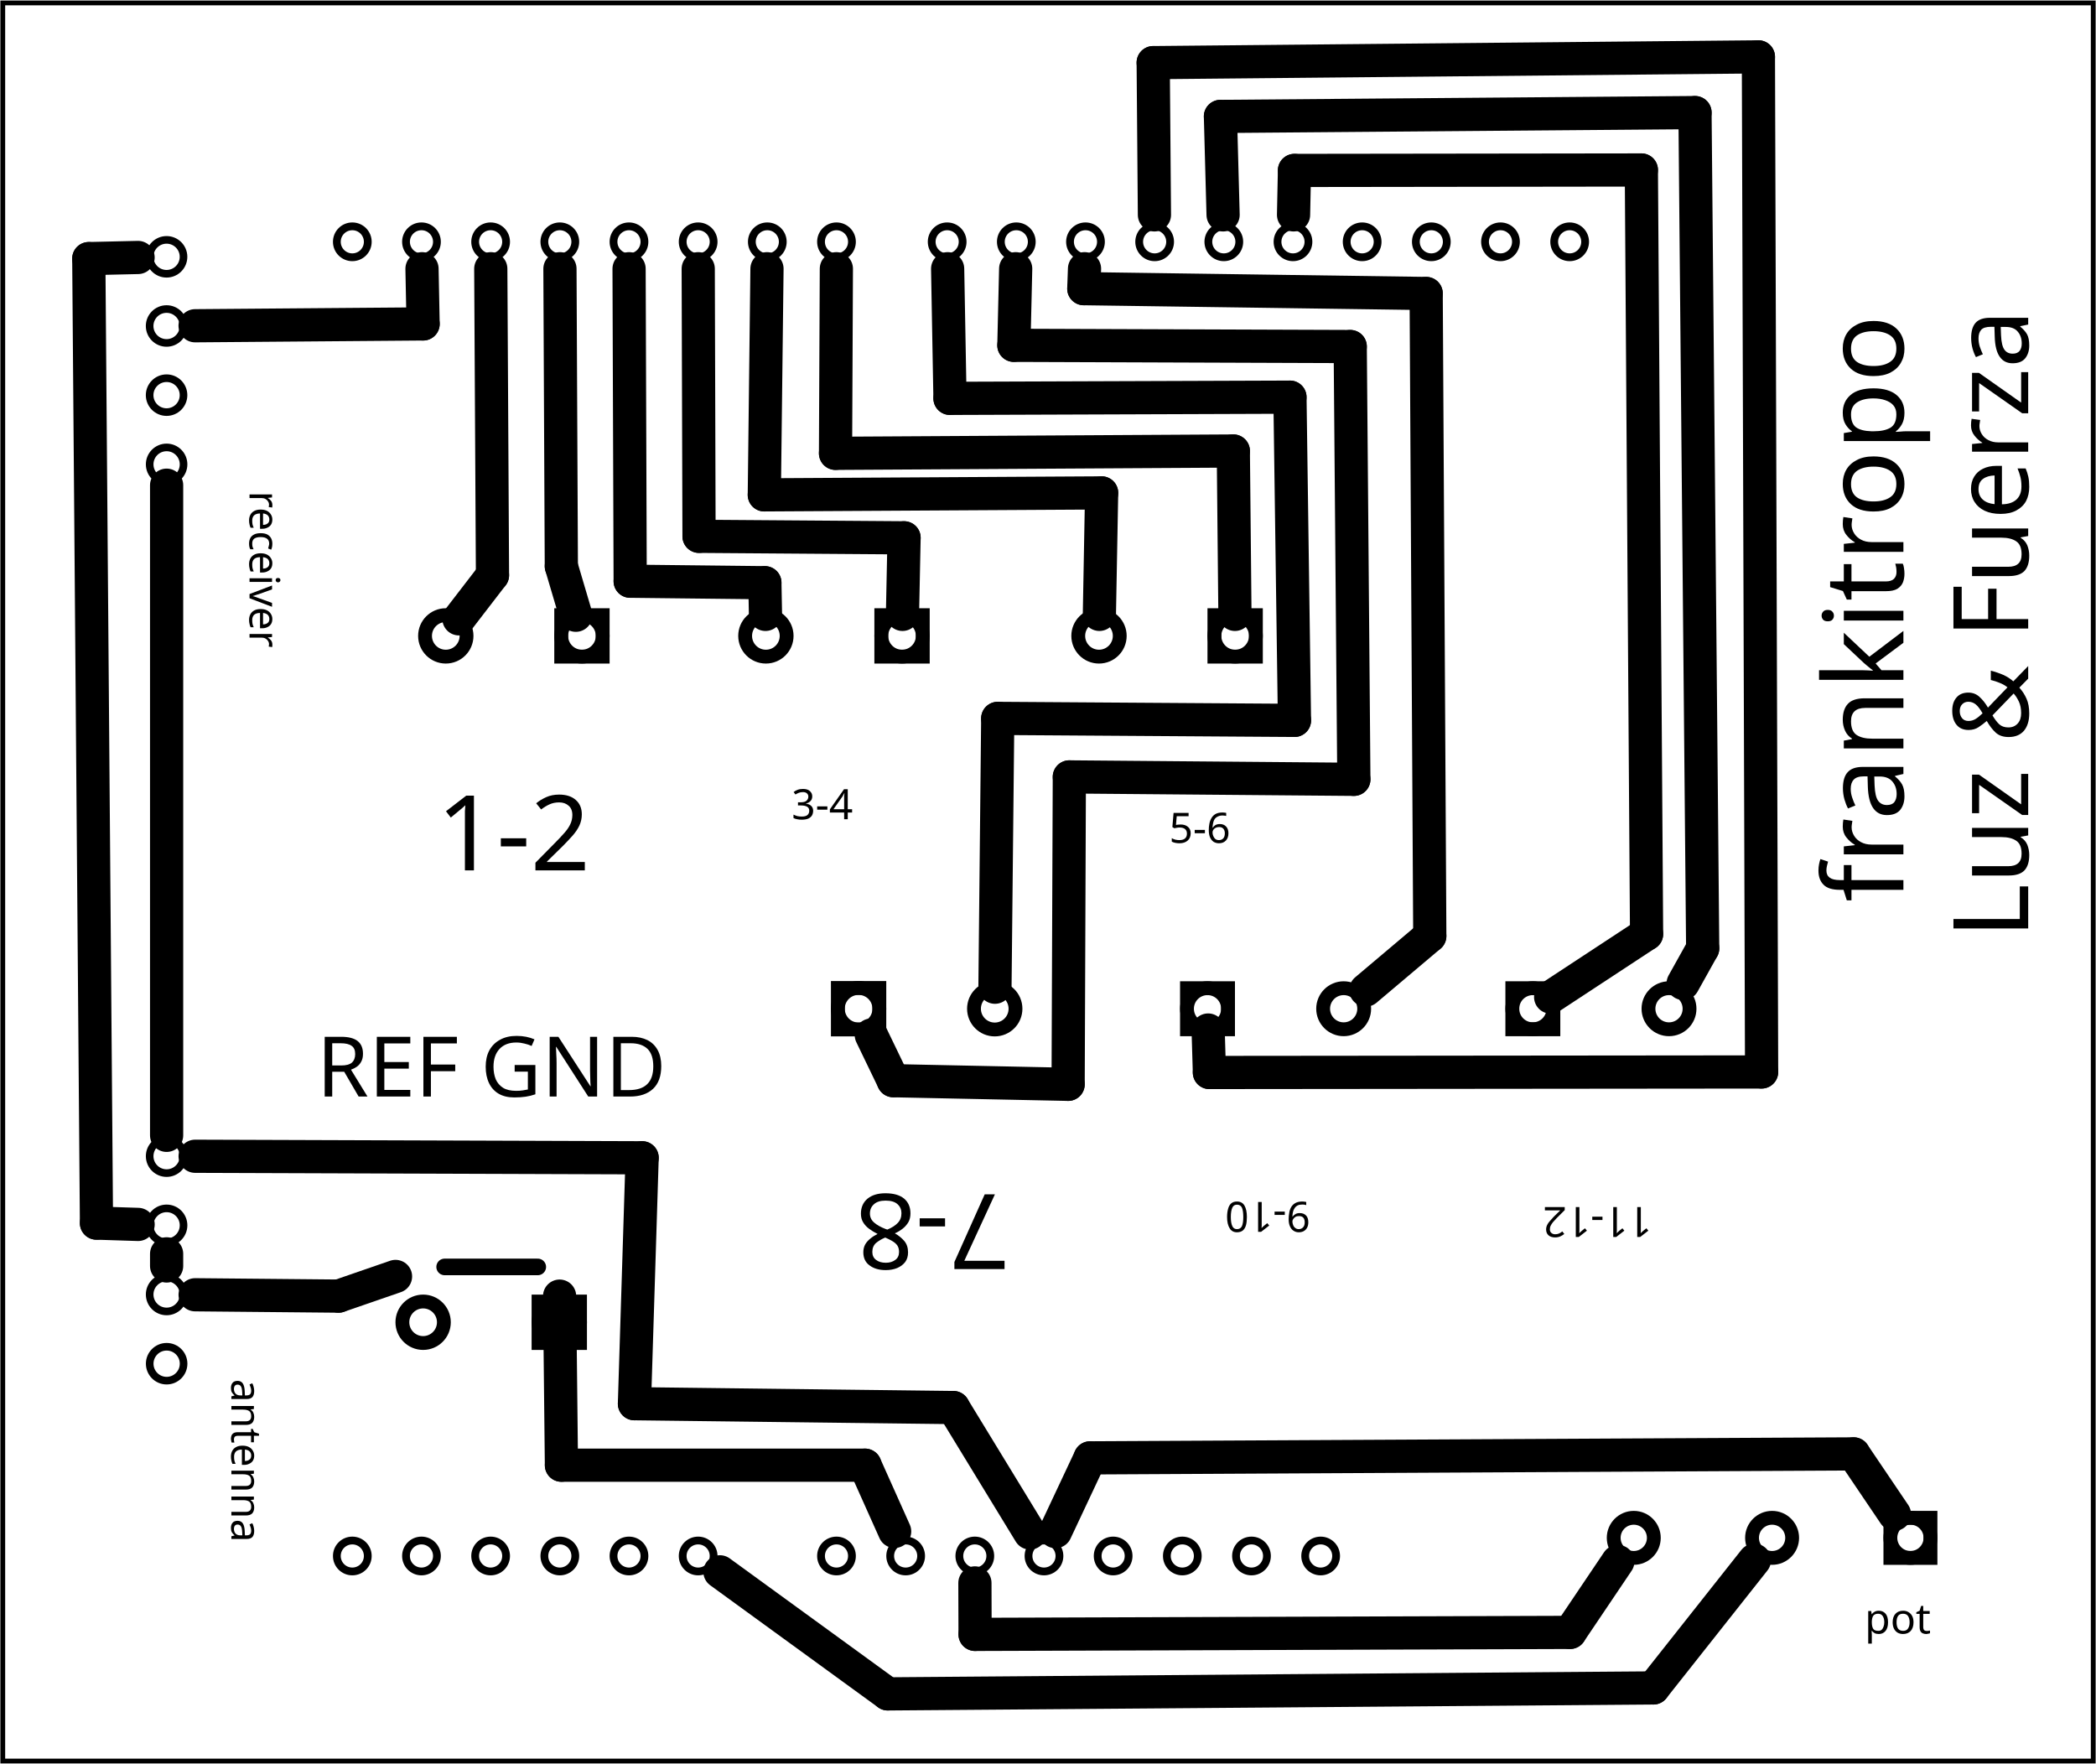
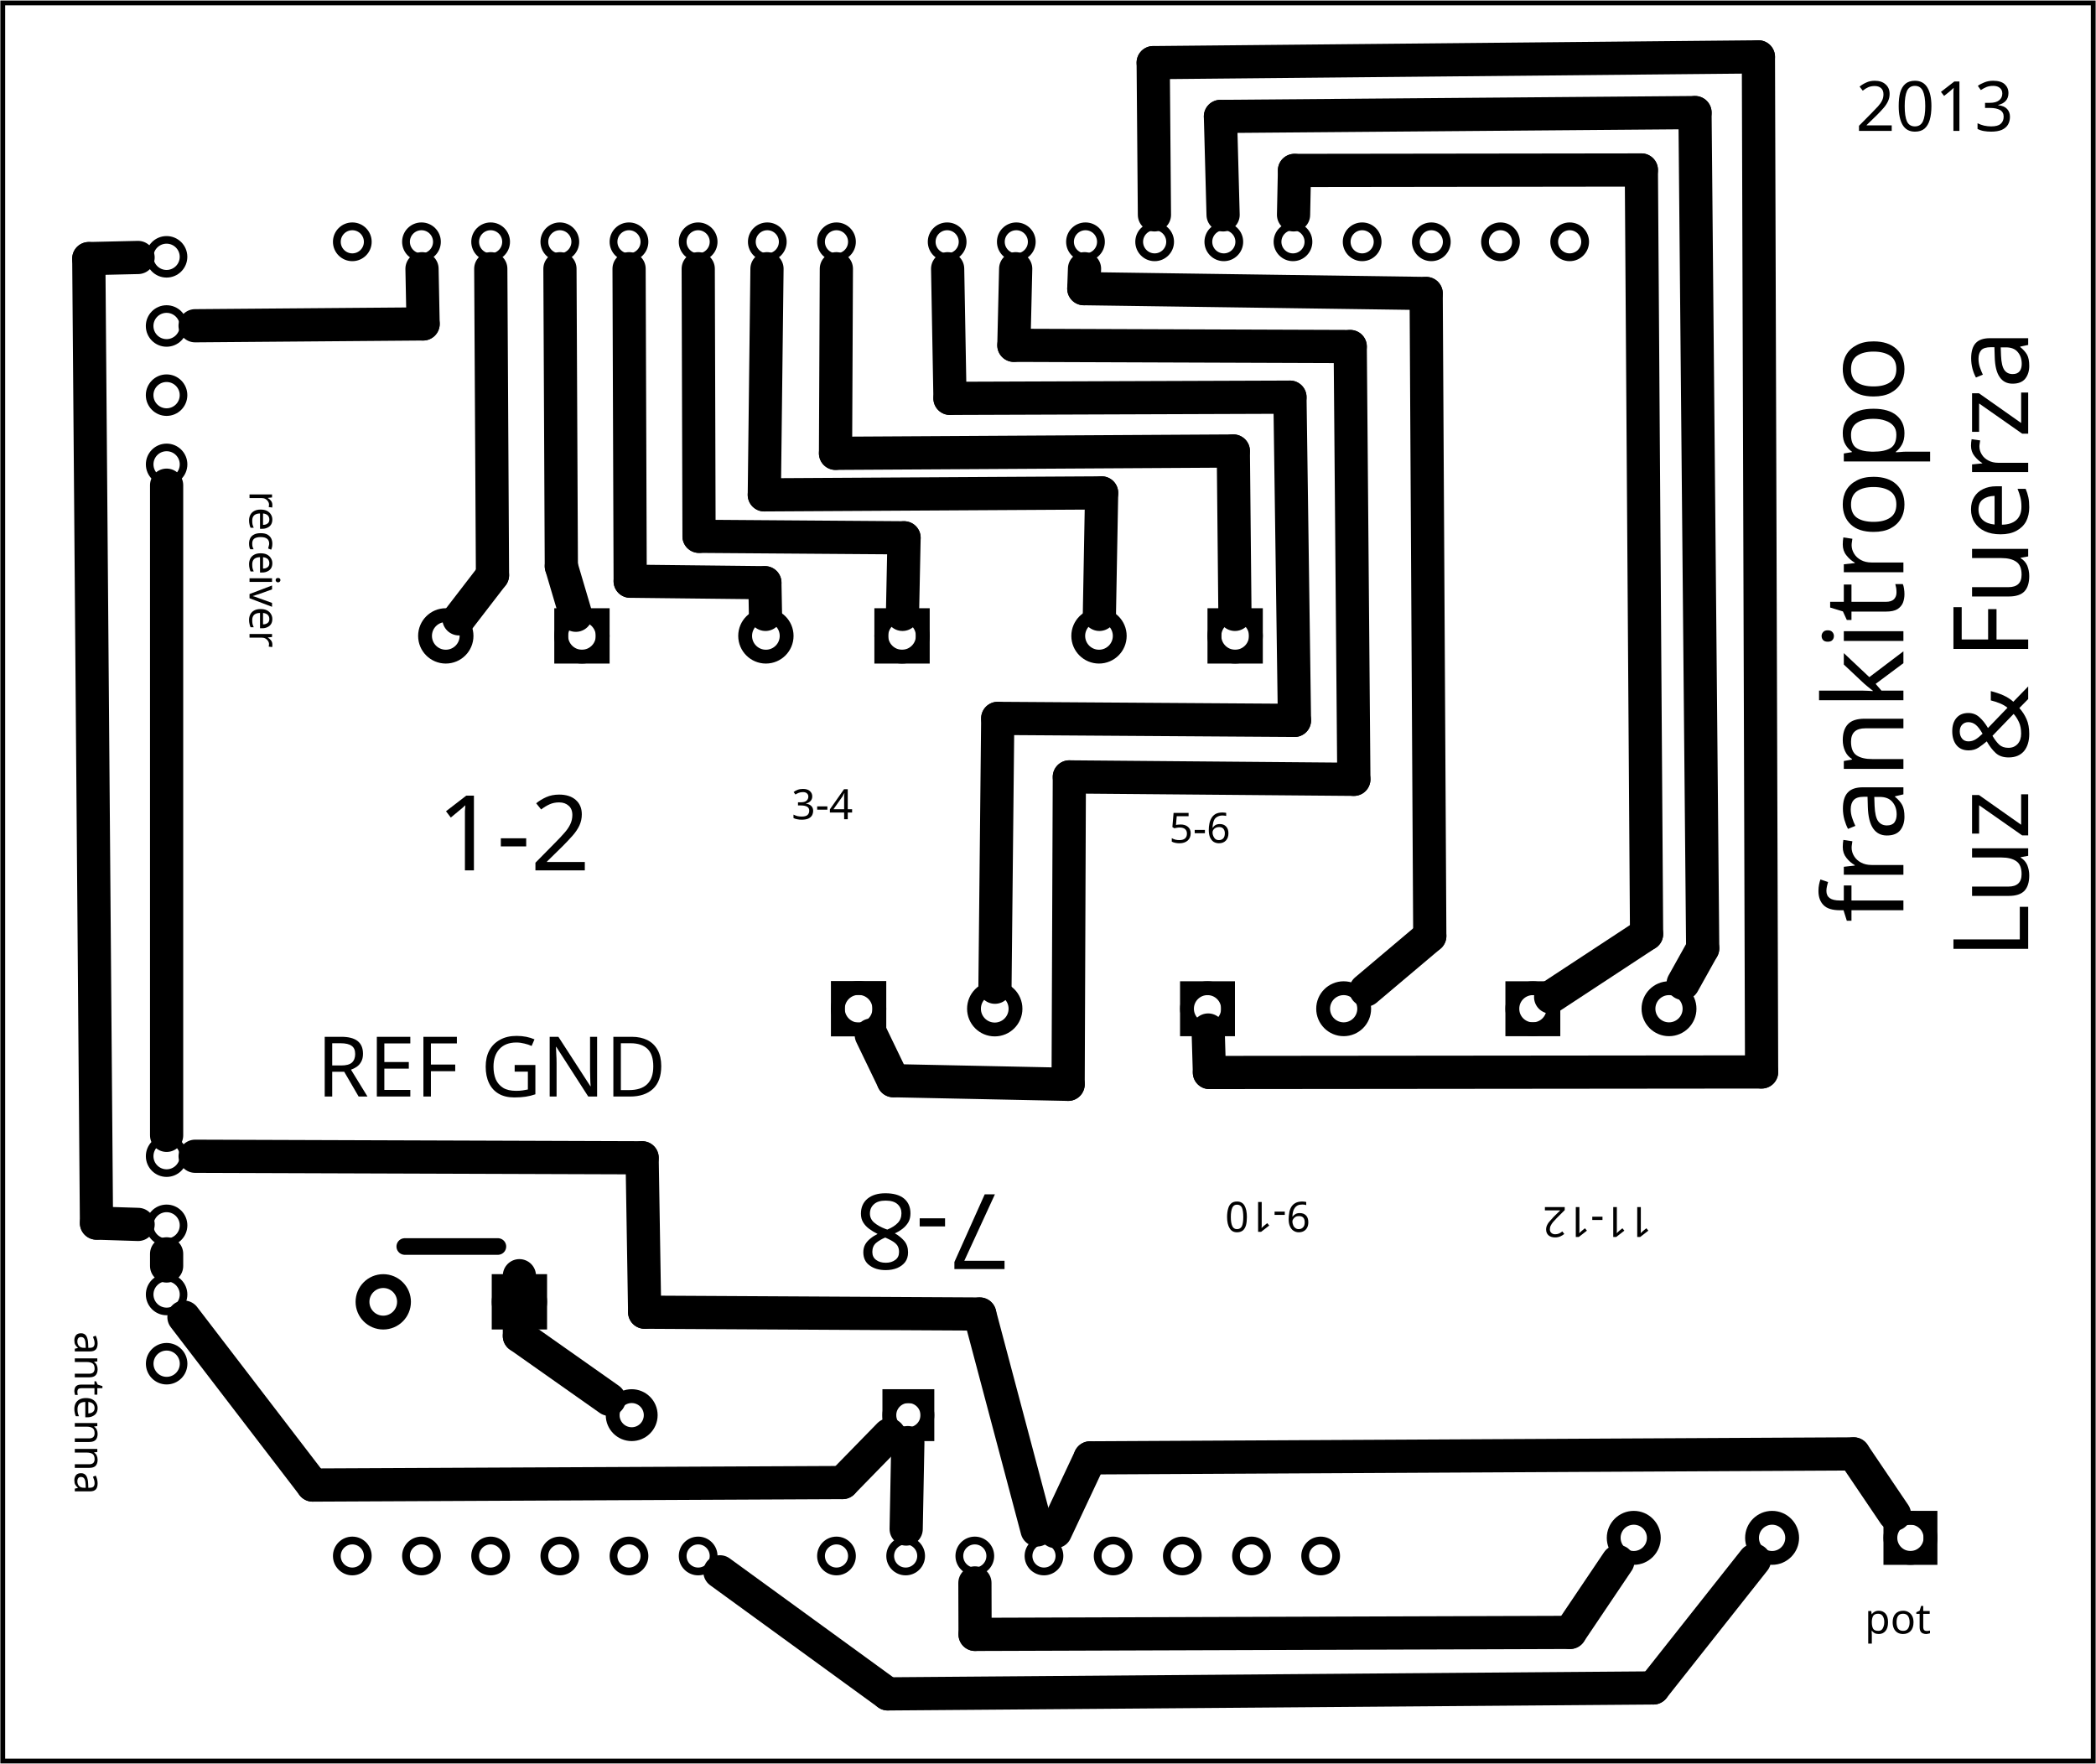
<svg xmlns="http://www.w3.org/2000/svg" width="3.03in" x="0in" version="1.2" y="0in" height="2.55in" viewBox="0 0 218.185 183.588" baseProfile="tiny">
  <g transform="matrix(-1, 0, 0, 1, 218.185, 0)">
    <g partID="175460">
      <g id="board">
        <rect width="217.609" x="0.288" y="0.288" fill="none" height="183.012" stroke="black" fill-opacity="0.5" id="boardoutline" stroke-width="0.5" />
      </g>
    </g>
    <g partID="94630">
      <g transform="translate(204.805,22.757)">
        <g transform="matrix(0,1,-1,0,0,0)">
          <g transform="matrix(0, -1, 1, 0, 0, 7.92)">
            <g id="copper0">
              <g gorn="0.6.0.0">
                <g gorn="0.6.0.0.0" id="copper1">
                  <circle fill="none" cx="3.96" gorn="0.6.0.0.0.0" cy="3.96" stroke="black" r="1.764" id="connector0pin" stroke-width="0.792" />
                  <circle fill="none" cx="3.96" gorn="0.6.0.0.0.1" cy="11.16" stroke="black" r="1.764" id="connector1pin" stroke-width="0.792" />
                  <circle fill="none" cx="3.96" gorn="0.6.0.0.0.2" cy="18.36" stroke="black" r="1.764" id="connector2pin" stroke-width="0.792" />
                  <g transform="matrix(1, 0, 0, 1, -0.00392136, 7.20444)">
                    <g>
                      <g>
                        <circle fill="none" cx="3.96" gorn="0.6.0.0.0.3.0.0" cy="18.36" stroke="black" r="1.764" id="connector4pin" stroke-width="0.792" />
                      </g>
                    </g>
                  </g>
                  <g transform="matrix(1, 0, 0, 1, -0.00323675, 93.6177)">
                    <g>
                      <g>
                        <circle fill="none" cx="3.96" gorn="0.6.0.0.0.4.0.0" cy="3.96" stroke="black" r="1.764" id="connector5pin" stroke-width="0.792" />
                      </g>
                    </g>
                  </g>
                  <g transform="matrix(1, 0, 0, 1, -0.00323675, 93.6177)">
                    <g>
                      <g>
                        <circle fill="none" cx="3.96" gorn="0.6.0.0.0.5.0.0" cy="11.16" stroke="black" r="1.764" id="connector6pin" stroke-width="0.792" />
                      </g>
                    </g>
                  </g>
                  <g transform="matrix(1, 0, 0, 1, -0.00323675, 93.6177)">
                    <g>
                      <g>
                        <circle fill="none" cx="3.96" gorn="0.6.0.0.0.6.0.0" cy="18.36" stroke="black" r="1.764" id="connector7pin" stroke-width="0.792" />
                      </g>
                    </g>
                  </g>
                  <g transform="matrix(1, 0, 0, 1, -0.00715812, 100.822)">
                    <g>
                      <g>
                        <circle fill="none" cx="3.96" gorn="0.6.0.0.0.7.0.0" cy="18.36" stroke="black" r="1.764" id="connector8pin" stroke-width="0.792" />
                      </g>
                    </g>
                  </g>
                </g>
              </g>
            </g>
          </g>
        </g>
      </g>
    </g>
    <g partID="94780">
      <g transform="translate(1.32646,17.9539)">
        <g id="copper0">
          <circle fill="none" cx="151.384" cy="144" stroke="black" id="connector1pad" r="1.61" stroke-width="0.811" />
          <circle fill="none" cx="158.583" cy="144" stroke="black" id="connector2pad" r="1.61" stroke-width="0.811" />
          <circle fill="none" cx="165.786" cy="144" stroke="black" id="connector3pad" r="1.61" stroke-width="0.811" />
          <circle fill="none" cx="172.985" cy="144" stroke="black" id="connector4pad" r="1.61" stroke-width="0.811" />
          <circle fill="none" cx="180.184" cy="144" stroke="black" id="connector5pad" r="1.61" stroke-width="0.811" />
          <circle fill="none" cx="118.263" cy="7.2" stroke="black" id="connector51pad" r="1.61" stroke-width="0.811" />
          <circle fill="none" cx="111.065" cy="7.2" stroke="black" id="connector52pad" r="1.61" stroke-width="0.811" />
          <circle fill="none" cx="103.864" cy="7.2" stroke="black" id="connector53pad" r="1.61" stroke-width="0.811" />
          <circle fill="none" cx="96.664" cy="7.2" stroke="black" id="connector54pad" r="1.61" stroke-width="0.811" />
          <circle fill="none" cx="89.464" cy="7.2" stroke="black" id="connector55pad" r="1.61" stroke-width="0.811" />
          <circle fill="none" cx="82.264" cy="7.2" stroke="black" id="connector56pad" r="1.61" stroke-width="0.811" />
          <circle fill="none" cx="75.064" cy="7.2" stroke="black" id="connector57pad" r="1.61" stroke-width="0.811" />
          <circle fill="none" cx="67.864" cy="7.2" stroke="black" id="connector58pad" r="1.61" stroke-width="0.811" />
          <circle fill="none" cx="60.664" cy="7.2" stroke="black" id="connector59pad" r="1.61" stroke-width="0.811" />
          <circle fill="none" cx="53.463" cy="7.2" stroke="black" id="connector60pad" r="1.61" stroke-width="0.811" />
          <circle fill="none" cx="180.184" cy="7.2" stroke="black" id="connector61pad" r="1.61" stroke-width="0.811" />
          <circle fill="none" cx="172.985" cy="7.2" stroke="black" id="connector62pad" r="1.61" stroke-width="0.811" />
          <circle fill="none" cx="165.786" cy="7.2" stroke="black" id="connector63pad" r="1.61" stroke-width="0.811" />
          <circle fill="none" cx="158.583" cy="7.2" stroke="black" id="connector64pad" r="1.61" stroke-width="0.811" />
          <circle fill="none" cx="151.384" cy="7.2" stroke="black" id="connector65pad" r="1.61" stroke-width="0.811" />
          <circle fill="none" cx="144.184" cy="7.2" stroke="black" id="connector66pad" r="1.61" stroke-width="0.811" />
          <circle fill="none" cx="136.985" cy="7.2" stroke="black" id="connector67pad" r="1.61" stroke-width="0.811" />
          <circle fill="none" cx="129.784" cy="7.2" stroke="black" id="connector68pad" r="1.61" stroke-width="0.811" />
          <circle fill="none" cx="86.584" cy="144" stroke="black" id="connector84pad" r="1.61" stroke-width="0.811" />
          <circle fill="none" cx="79.384" cy="144" stroke="black" id="connector91pin" r="1.61" stroke-width="0.811" />
          <circle fill="none" cx="93.784" cy="144" stroke="black" id="connector85pad" r="1.61" stroke-width="0.811" />
          <circle fill="none" cx="100.985" cy="144" stroke="black" id="connector86pad" r="1.61" stroke-width="0.811" />
          <circle fill="none" cx="108.184" cy="144" stroke="black" id="connector87pad" r="1.61" stroke-width="0.811" />
          <circle fill="none" cx="115.384" cy="144" stroke="black" id="connector88pad" r="1.61" stroke-width="0.811" />
          <circle fill="none" cx="122.583" cy="144" stroke="black" id="connector89pad" r="1.61" stroke-width="0.811" />
          <circle fill="none" cx="129.784" cy="144" stroke="black" id="connector90pad" r="1.61" stroke-width="0.811" />
          <circle fill="none" cx="144.184" cy="144" stroke="black" id="connector0pad" r="1.61" stroke-width="0.811" />
        </g>
      </g>
    </g>
    <g partID="143340">
      <g transform="translate(67.5084,90.588)">
        <g transform="matrix(0,1,-1,0,0,0)">
          <g id="copper0">
            <rect width="4.275" x="12.263" y="6.749" fill="none" height="4.275" stroke="black" id="square" stroke-width="1.44" />
            <circle fill="none" cx="14.4" cy="8.887" stroke="black" id="connector0pin" r="2.137" stroke-width="1.44" />
            <circle fill="none" cx="14.4" cy="23.06" stroke="black" id="connector1pin" r="2.137" stroke-width="1.44" />
          </g>
        </g>
      </g>
    </g>
    <g partID="144930">
      <g transform="translate(101.375,90.5879)">
        <g transform="matrix(0,1,-1,0,0,0)">
          <g id="copper0">
            <rect width="4.275" x="12.263" y="6.749" fill="none" height="4.275" stroke="black" id="square" stroke-width="1.44" />
            <circle fill="none" cx="14.4" cy="8.887" stroke="black" id="connector0pin" r="2.137" stroke-width="1.44" />
            <circle fill="none" cx="14.4" cy="23.06" stroke="black" id="connector1pin" r="2.137" stroke-width="1.44" />
          </g>
        </g>
      </g>
    </g>
    <g partID="145270">
      <g transform="translate(137.696,90.5879)">
        <g transform="matrix(0,1,-1,0,0,0)">
          <g id="copper0">
            <rect width="4.32" x="12.24" y="6.727" fill="none" height="4.32" stroke="black" id="square" stroke-width="1.44" />
            <circle fill="none" cx="14.4" cy="8.887" stroke="black" id="connector0pin" r="2.16" stroke-width="1.44" />
            <circle fill="none" cx="14.4" cy="23.06" stroke="black" id="connector1pin" r="2.16" stroke-width="1.44" />
          </g>
        </g>
      </g>
    </g>
    <g partID="145450">
      <g transform="translate(80.7241,80.5767)">
        <g transform="matrix(0,-1,1,0,0,0)">
          <g id="copper0">
            <rect width="4.32" x="12.24" y="6.727" fill="none" height="4.32" stroke="black" id="square" stroke-width="1.44" />
            <circle fill="none" cx="14.4" cy="8.887" stroke="black" id="connector0pin" r="2.16" stroke-width="1.44" />
            <circle fill="none" cx="14.4" cy="23.06" stroke="black" id="connector1pin" r="2.16" stroke-width="1.44" />
          </g>
        </g>
      </g>
    </g>
    <g partID="145550">
      <g transform="translate(115.399,80.5767)">
        <g transform="matrix(0,-1,1,0,0,0)">
          <g id="copper0">
            <rect width="4.32" x="12.24" y="6.727" fill="none" height="4.32" stroke="black" id="square" stroke-width="1.44" />
            <circle fill="none" cx="14.4" cy="8.887" stroke="black" id="connector0pin" r="2.16" stroke-width="1.44" />
            <circle fill="none" cx="14.4" cy="23.06" stroke="black" id="connector1pin" r="2.16" stroke-width="1.44" />
          </g>
        </g>
      </g>
    </g>
    <g partID="145690">
      <g transform="translate(148.72,80.5767)">
        <g transform="matrix(0,-1,1,0,0,0)">
          <g id="copper0">
            <rect width="4.32" x="12.24" y="6.727" fill="none" height="4.32" stroke="black" id="square" stroke-width="1.44" />
            <circle fill="none" cx="14.4" cy="8.887" stroke="black" id="connector0pin" r="2.16" stroke-width="1.44" />
            <circle fill="none" cx="14.4" cy="23.06" stroke="black" id="connector1pin" r="2.16" stroke-width="1.44" />
          </g>
        </g>
      </g>
    </g>
    <g partID="97870">
      <g transform="translate(14.277,165.107)">
        <g transform="matrix(0,-1,1,0,0,0)">
          <g id="copper0">
            <rect width="4.176" x="2.952" y="2.952" fill="none" height="4.176" stroke="black" id="square" stroke-width="1.44" />
            <circle fill="none" cx="5.04" cy="5.04" stroke="black" id="connector0pin" r="2.088" stroke-width="1.44" />
            <circle fill="none" cx="5.04" cy="19.44" stroke="black" id="connector1pin" r="2.088" stroke-width="1.44" />
            <circle fill="none" cx="5.04" cy="33.84" stroke="black" id="connector2pin" r="2.088" stroke-width="1.44" />
          </g>
        </g>
      </g>
    </g>
    <g partID="141370">
-       <g transform="translate(16.8709,-0.476678)">
+       <g transform="translate(16.8709,1.64722)">
        <g transform="matrix(0,1,-1,0,0,0)">
          <g transform="matrix(-1, 0, 0, 1, 130.83, 0)">
            <g _flipped_="1" id="copper0">
              <text x="65.415" y="9.812" fill="black" font-family="OCRA" text-anchor="middle" id="label" xml:space="preserve" stroke-width="0" font-size="10.902">Luz &amp; Fuerza</text>
            </g>
          </g>
        </g>
      </g>
    </g>
    <g partID="141390">
-       <g transform="translate(30.4506,-0.234118)">
+       <g transform="translate(30.4506,1.88978)">
        <g transform="matrix(0,1,-1,0,0,0)">
          <g transform="matrix(-1, 0, 0, 1, 127.123, 0)">
            <g _flipped_="1" id="copper0">
              <text x="63.562" y="10.401" fill="black" font-family="OCRA" text-anchor="middle" id="label" xml:space="preserve" stroke-width="0" font-size="11.557">frankitropo</text>
            </g>
          </g>
        </g>
      </g>
    </g>
    <g partID="348360">
      <g transform="translate(136.494,106.277)">
        <g transform="matrix(1,0,0,1,0,0)">
          <g transform="matrix(-1, 0, 0, 1, 61.0539, 0)">
            <g _flipped_="1" id="copper0">
              <text x="30.527" y="7.85" fill="black" font-family="OCRA" text-anchor="middle" id="label" xml:space="preserve" stroke-width="0" font-size="8.722">REF GND</text>
            </g>
          </g>
        </g>
      </g>
    </g>
    <g partID="142220">
      <g transform="translate(14.0962,166.107)">
        <g transform="matrix(-1, 0, 0, 1, 13.083, 0)">
          <g _flipped_="1" id="copper0">
            <text x="6.541" y="3.925" fill="black" font-family="OCRA" text-anchor="middle" id="label" xml:space="preserve" stroke-width="0" font-size="4.361">pot</text>
          </g>
        </g>
      </g>
    </g>
    <g partID="142200">
-       <g transform="translate(190.177,167.291)">
+       <g transform="translate(206.477,162.336)">
        <g transform="matrix(0,-1,1,0,0,0)">
          <g transform="matrix(-1, 0, 0, 1, 30.527, 0)">
            <g _flipped_="1" id="copper0">
              <text x="15.264" y="3.925" fill="black" font-family="OCRA" text-anchor="middle" id="label" xml:space="preserve" stroke-width="0" font-size="4.361">antenna</text>
            </g>
          </g>
        </g>
      </g>
    </g>
    <g partID="142180">
      <g transform="translate(188.289,76.6853)">
        <g transform="matrix(0,-1,1,0,0,0)">
          <g transform="matrix(-1, 0, 0, 1, 34.888, 0)">
            <g _flipped_="1" id="copper0">
              <text x="17.444" y="3.925" fill="black" font-family="OCRA" text-anchor="middle" id="label" xml:space="preserve" stroke-width="0" font-size="4.361">receiver</text>
            </g>
          </g>
        </g>
      </g>
    </g>
    <g partID="142130">
      <g transform="translate(62.8036,129.559)">
        <g transform="matrix(-1,0,0,-1,0,0)">
          <g transform="matrix(-1, 0, 0, 1, 21.805, 0)">
            <g _flipped_="1" id="copper0">
              <text x="10.902" y="3.925" fill="black" font-family="OCRA" text-anchor="middle" id="label" xml:space="preserve" stroke-width="0" font-size="4.361">11-12</text>
            </g>
          </g>
        </g>
      </g>
    </g>
    <g partID="142110">
      <g transform="translate(94.9427,129.025)">
        <g transform="matrix(-1,0,0,-1,0,0)">
          <g transform="matrix(-1, 0, 0, 1, 17.444, 0)">
            <g _flipped_="1" id="copper0">
              <text x="8.722" y="3.925" fill="black" font-family="OCRA" text-anchor="middle" id="label" xml:space="preserve" stroke-width="0" font-size="4.361">9-10</text>
            </g>
          </g>
        </g>
      </g>
    </g>
    <g partID="142090">
      <g transform="translate(137.477,134.118)">
        <g transform="matrix(-1,0,0,-1,0,0)">
          <g transform="matrix(-1, 0, 0, 1, 32.7074, 0)">
            <g _flipped_="1" id="copper0">
              <text x="16.354" y="9.812" fill="black" font-family="OCRA" text-anchor="middle" id="label" xml:space="preserve" stroke-width="0" font-size="10.902">7-8</text>
            </g>
          </g>
        </g>
      </g>
    </g>
    <g partID="142070">
      <g transform="translate(86.75,83.7943)">
        <g transform="matrix(-1, 0, 0, 1, 13.083, 0)">
          <g _flipped_="1" id="copper0">
            <text x="6.541" y="3.925" fill="black" font-family="OCRA" text-anchor="middle" id="label" xml:space="preserve" stroke-width="0" font-size="4.361">5-6</text>
          </g>
        </g>
      </g>
    </g>
    <g partID="142050">
      <g transform="translate(126.05,81.3427)">
        <g transform="matrix(-1, 0, 0, 1, 13.083, 0)">
          <g _flipped_="1" id="copper0">
            <text x="6.541" y="3.925" fill="black" font-family="OCRA" text-anchor="middle" id="label" xml:space="preserve" stroke-width="0" font-size="4.361">3-4</text>
          </g>
        </g>
      </g>
    </g>
    <g partID="325100">
      <g transform="translate(148.382,80.7747)">
        <g transform="matrix(-1, 0, 0, 1, 32.7074, 0)">
          <g _flipped_="1" id="copper0">
            <text x="16.354" y="9.812" fill="black" font-family="OCRA" text-anchor="middle" id="label" xml:space="preserve" stroke-width="0" font-size="10.902">1-2</text>
          </g>
        </g>
      </g>
    </g>
-     <g partID="345900">
-       <g transform="translate(151.079,152.024)">
+     <g partID="348420">
+       <g transform="translate(155.128,150.39)">
+         <g transform="matrix(-1,0,0,-1,0,0)">
+           <g flipped="1" id="copper0">
+             <g transform="matrix(-1, 0, 0, 1, 34.2, 0)">
+               <g>
+                 <g>
+                   <rect width="3.96" x="0.72" y="1.116" fill="none" height="3.96" stroke="black" stroke-width="1.44" />
+                   <circle fill="none" cx="2.7" cy="3.096" stroke="black" r="1.98" id="connector0pin" stroke-width="1.44" />
+                   <circle fill="none" cx="31.5" cy="3.096" stroke="black" r="1.98" id="connector1pin" stroke-width="1.44" />
+                 </g>
+               </g>
+             </g>
+           </g>
+         </g>
+       </g>
+     </g>
+     <g partID="349600">
+       <g transform="translate(155.23,149.899)">
        <g transform="matrix(0,-1,1,0,0,0)">
          <g id="copper0">
            <rect width="4.32" x="12.24" y="6.727" fill="none" height="4.32" stroke="black" id="square" stroke-width="1.44" />
            <circle fill="none" cx="14.4" cy="8.887" stroke="black" id="connector0pin" r="2.16" stroke-width="1.44" />
            <circle fill="none" cx="14.4" cy="23.06" stroke="black" id="connector1pin" r="2.16" stroke-width="1.44" />
          </g>
        </g>
      </g>
    </g>
+     <g partID="352170">
+       <g transform="translate(2.37899,7.13242)">
+         <g transform="matrix(-1, 0, 0, 1, 28.8, 0)">
+           <g _flipped_="1" id="copper0">
+             <text x="14.4" y="6.48" fill="black" font-family="OCRA" text-anchor="middle" id="label" xml:space="preserve" stroke-width="0" font-size="7.2">2013</text>
+           </g>
+         </g>
+       </g>
+     </g>
    <g partID="284600">
      <line stroke="black" stroke-linecap="round" y1="27.958" x1="167.097" y2="59.862" stroke-width="3.456" x2="166.919" />
    </g>
    <g partID="284590">
      <line stroke="black" stroke-linecap="round" y1="59.862" x1="166.919" y2="64.401" stroke-width="3.456" x2="170.413" />
    </g>
    <g partID="285970">
      <line stroke="black" stroke-linecap="round" y1="74.765" x1="114.325" y2="102.748" stroke-width="3.456" x2="114.613" />
    </g>
    <g partID="285920">
      <line stroke="black" stroke-linecap="round" y1="41.326" x1="83.906" y2="74.972" stroke-width="3.456" x2="83.436" />
    </g>
    <g partID="285630">
      <line stroke="black" stroke-linecap="round" y1="74.972" x1="83.436" y2="74.765" stroke-width="3.456" x2="114.325" />
    </g>
    <g partID="285450">
      <line stroke="black" stroke-linecap="round" y1="27.958" x1="119.539" y2="41.452" stroke-width="3.456" x2="119.295" />
    </g>
    <g partID="285440">
      <line stroke="black" stroke-linecap="round" y1="41.452" x1="119.295" y2="41.326" stroke-width="3.456" x2="83.906" />
    </g>
    <g partID="285370">
      <line stroke="black" stroke-linecap="round" y1="46.931" x1="89.801" y2="63.937" stroke-width="3.456" x2="89.633" />
    </g>
    <g partID="285320">
      <line stroke="black" stroke-linecap="round" y1="27.958" x1="131.123" y2="47.172" stroke-width="3.456" x2="131.21" />
    </g>
    <g partID="285310">
      <line stroke="black" stroke-linecap="round" y1="47.172" x1="131.21" y2="46.931" stroke-width="3.456" x2="89.801" />
    </g>
    <g partID="285240">
      <line stroke="black" stroke-linecap="round" y1="51.293" x1="103.511" y2="51.496" stroke-width="3.456" x2="138.623" />
    </g>
    <g partID="285190">
      <line stroke="black" stroke-linecap="round" y1="51.496" x1="138.623" y2="27.958" stroke-width="3.456" x2="138.345" />
    </g>
    <g partID="285150">
      <line stroke="black" stroke-linecap="round" y1="63.937" x1="103.743" y2="51.293" stroke-width="3.456" x2="103.511" />
    </g>
    <g partID="285100">
      <line stroke="black" stroke-linecap="round" y1="55.968" x1="124.076" y2="55.812" stroke-width="3.456" x2="145.419" />
    </g>
    <g partID="285050">
      <line stroke="black" stroke-linecap="round" y1="55.812" x1="145.419" y2="27.958" stroke-width="3.456" x2="145.502" />
    </g>
    <g partID="285010">
      <line stroke="black" stroke-linecap="round" y1="63.937" x1="124.24" y2="55.967" stroke-width="3.456" x2="124.076" />
    </g>
    <g partID="284960">
      <line stroke="black" stroke-linecap="round" y1="60.641" x1="138.564" y2="63.937" stroke-width="3.456" x2="138.502" />
    </g>
    <g partID="284910">
      <line stroke="black" stroke-linecap="round" y1="27.958" x1="152.701" y2="60.485" stroke-width="3.456" x2="152.586" />
    </g>
    <g partID="284900">
      <line stroke="black" stroke-linecap="round" y1="60.485" x1="152.586" y2="60.641" stroke-width="3.456" x2="138.564" />
    </g>
    <g partID="284830">
      <line stroke="black" stroke-linecap="round" y1="58.927" x1="159.752" y2="27.958" stroke-width="3.456" x2="159.897" />
    </g>
    <g partID="284790">
      <line stroke="black" stroke-linecap="round" y1="64.028" x1="158.243" y2="58.927" stroke-width="3.456" x2="159.752" />
    </g>
    <g partID="287130">
      <line stroke="black" stroke-linecap="round" y1="11.703" x1="41.742" y2="98.703" stroke-width="3.456" x2="40.942" />
    </g>
    <g partID="287000">
      <line stroke="black" stroke-linecap="round" y1="98.703" x1="40.942" y2="102.353" stroke-width="3.456" x2="42.978" />
    </g>
    <g partID="286900">
      <line stroke="black" stroke-linecap="round" y1="97.211" x1="46.783" y2="103.771" stroke-width="3.456" x2="56.769" />
    </g>
    <g partID="286850">
      <line stroke="black" stroke-linecap="round" y1="17.678" x1="47.326" y2="97.211" stroke-width="3.456" x2="46.783" />
    </g>
    <g partID="286800">
      <line stroke="black" stroke-linecap="round" y1="17.725" x1="83.436" y2="17.678" stroke-width="3.456" x2="47.326" />
    </g>
    <g partID="286680">
      <line stroke="black" stroke-linecap="round" y1="111.569" x1="34.809" y2="111.625" stroke-width="3.456" x2="92.291" />
    </g>
    <g partID="286630">
      <line stroke="black" stroke-linecap="round" y1="111.625" x1="92.291" y2="107.204" stroke-width="3.456" x2="92.422" />
    </g>
    <g partID="286580">
      <line stroke="black" stroke-linecap="round" y1="6.503" x1="98.142" y2="5.903" stroke-width="3.456" x2="35.142" />
    </g>
    <g partID="286530">
      <line stroke="black" stroke-linecap="round" y1="97.42" x1="69.35" y2="103.042" stroke-width="3.456" x2="76.009" />
    </g>
    <g partID="286480">
      <line stroke="black" stroke-linecap="round" y1="30.534" x1="69.726" y2="97.42" stroke-width="3.456" x2="69.35" />
    </g>
    <g partID="286380">
      <line stroke="black" stroke-linecap="round" y1="27.956" x1="105.291" y2="30.032" stroke-width="3.456" x2="105.365" />
    </g>
    <g partID="286370">
      <line stroke="black" stroke-linecap="round" y1="30.032" x1="105.365" y2="30.534" stroke-width="3.456" x2="69.726" />
    </g>
    <g partID="286300">
      <line stroke="black" stroke-linecap="round" y1="112.479" x1="125.193" y2="107.726" stroke-width="3.456" x2="127.487" />
    </g>
    <g partID="286250">
      <line stroke="black" stroke-linecap="round" y1="112.856" x1="106.997" y2="112.479" stroke-width="3.456" x2="125.193" />
    </g>
    <g partID="286200">
      <line stroke="black" stroke-linecap="round" y1="80.856" x1="106.871" y2="112.856" stroke-width="3.456" x2="106.997" />
    </g>
    <g partID="286150">
      <line stroke="black" stroke-linecap="round" y1="81.107" x1="77.255" y2="80.856" stroke-width="3.456" x2="106.871" />
    </g>
    <g partID="286100">
      <line stroke="black" stroke-linecap="round" y1="36.056" x1="77.632" y2="81.107" stroke-width="3.456" x2="77.255" />
    </g>
    <g partID="286050">
      <line stroke="black" stroke-linecap="round" y1="27.957" x1="112.457" y2="35.93" stroke-width="3.456" x2="112.644" />
    </g>
    <g partID="286040">
      <line stroke="black" stroke-linecap="round" y1="35.93" x1="112.644" y2="36.056" stroke-width="3.456" x2="77.632" />
    </g>
    <g partID="285850">
      <line stroke="black" stroke-linecap="round" y1="22.351" x1="90.866" y2="12.103" stroke-width="3.456" x2="91.142" />
    </g>
    <g partID="285840">
      <line stroke="black" stroke-linecap="round" y1="12.103" x1="91.142" y2="11.703" stroke-width="3.456" x2="41.742" />
    </g>
    <g partID="285700">
      <line stroke="black" stroke-linecap="round" y1="22.35" x1="83.532" y2="17.725" stroke-width="3.456" x2="83.436" />
    </g>
    <g partID="285580">
      <line stroke="black" stroke-linecap="round" y1="22.35" x1="98.013" y2="6.503" stroke-width="3.456" x2="98.142" />
    </g>
    <g partID="285570">
      <line stroke="black" stroke-linecap="round" y1="5.903" x1="35.142" y2="111.569" stroke-width="3.456" x2="34.809" />
    </g>
    <g partID="288670">
      <line stroke="black" stroke-linecap="round" y1="130.503" x1="200.841" y2="131.767" stroke-width="3.456" x2="200.841" />
    </g>
+     <g partID="345090">
+       <line stroke="black" stroke-linecap="round" y1="176.309" x1="125.768" y2="163.603" stroke-width="3.456" x2="143.242" />
+     </g>
+     <g partID="345120">
+       <line stroke="black" stroke-linecap="round" y1="175.69" x1="46.077" y2="176.309" stroke-width="3.456" x2="125.768" />
+     </g>
    <g partID="345070">
      <line stroke="black" stroke-linecap="round" y1="162.394" x1="35.559" y2="175.69" stroke-width="3.456" x2="46.077" />
    </g>
-     <g partID="345120">
-       <line stroke="black" stroke-linecap="round" y1="175.69" x1="46.077" y2="176.309" stroke-width="3.456" x2="125.768" />
-     </g>
-     <g partID="345090">
-       <line stroke="black" stroke-linecap="round" y1="176.309" x1="125.768" y2="163.603" stroke-width="3.456" x2="143.242" />
-     </g>
    <g partID="345170">
      <line stroke="black" stroke-linecap="round" y1="170.116" x1="116.684" y2="164.758" stroke-width="3.456" x2="116.701" />
    </g>
    <g partID="345790">
      <line stroke="black" stroke-linecap="round" y1="169.909" x1="54.748" y2="170.116" stroke-width="3.456" x2="116.684" />
    </g>
    <g partID="345180">
      <line stroke="black" stroke-linecap="round" y1="162.528" x1="49.775" y2="169.909" stroke-width="3.456" x2="54.748" />
    </g>
+     <g partID="345740">
+       <line stroke="black" stroke-linecap="round" y1="151.328" x1="25.226" y2="151.741" stroke-width="3.456" x2="104.71" />
+     </g>
    <g partID="345710">
      <line stroke="black" stroke-linecap="round" y1="151.741" x1="104.71" y2="159.416" stroke-width="3.456" x2="108.317" />
    </g>
    <g partID="345250">
      <line stroke="black" stroke-linecap="round" y1="157.608" x1="20.98" y2="151.328" stroke-width="3.456" x2="25.226" />
    </g>
-     <g partID="345740">
-       <line stroke="black" stroke-linecap="round" y1="151.328" x1="25.226" y2="151.741" stroke-width="3.456" x2="104.71" />
-     </g>
    <g partID="345370">
      <line stroke="black" stroke-linecap="round" y1="50.489" x1="200.841" y2="118.167" stroke-width="3.456" x2="200.841" />
    </g>
+     <g partID="348170">
+       <line stroke="black" stroke-linecap="round" y1="136.576" x1="151.079" y2="136.766" stroke-width="3.456" x2="116.2" />
+     </g>
    <g partID="348150">
-       <line stroke="black" stroke-linecap="round" y1="146.503" x1="118.942" y2="159.56" stroke-width="3.456" x2="110.972" />
-     </g>
-     <g partID="348170">
-       <line stroke="black" stroke-linecap="round" y1="146.103" x1="152.142" y2="146.503" stroke-width="3.456" x2="118.942" />
-     </g>
-     <g partID="347500">
-       <line stroke="black" stroke-linecap="round" y1="120.503" x1="151.342" y2="146.103" stroke-width="3.456" x2="152.142" />
+       <line stroke="black" stroke-linecap="round" y1="136.766" x1="116.2" y2="159.243" stroke-width="3.456" x2="110.23" />
    </g>
    <g partID="347480">
      <line stroke="black" stroke-linecap="round" y1="120.345" x1="197.873" y2="120.503" stroke-width="3.456" x2="151.342" />
    </g>
-     <g partID="347930">
-       <line stroke="black" stroke-linecap="round" y1="152.503" x1="128.142" y2="159.394" stroke-width="3.456" x2="125.056" />
-     </g>
-     <g partID="347530">
-       <line stroke="black" stroke-linecap="round" y1="134.904" x1="159.933" y2="152.503" stroke-width="3.456" x2="159.742" />
-     </g>
-     <g partID="347790">
-       <line stroke="black" stroke-linecap="round" y1="152.503" x1="159.742" y2="152.503" stroke-width="3.456" x2="128.142" />
-     </g>
-     <g partID="347630">
-       <line stroke="black" stroke-linecap="round" y1="131.864" x1="162.206" y2="131.864" stroke-width="1.728" x2="171.899" />
-     </g>
-     <g partID="347980">
-       <line stroke="black" stroke-linecap="round" y1="134.903" x1="182.942" y2="134.763" stroke-width="3.456" x2="197.873" />
-     </g>
-     <g partID="347710">
-       <line stroke="black" stroke-linecap="round" y1="132.856" x1="177.013" y2="134.903" stroke-width="3.456" x2="182.942" />
+     <g partID="347500">
+       <line stroke="black" stroke-linecap="round" y1="120.503" x1="151.342" y2="136.576" stroke-width="3.456" x2="151.079" />
+     </g>
+     <g partID="348270">
+       <line stroke="black" stroke-linecap="round" y1="26.903" x1="208.942" y2="127.303" stroke-width="3.456" x2="208.142" />
+     </g>
+     <g partID="347870">
+       <line stroke="black" stroke-linecap="round" y1="26.785" x1="203.812" y2="26.903" stroke-width="3.456" x2="208.942" />
    </g>
    <g partID="348200">
      <line stroke="black" stroke-linecap="round" y1="127.303" x1="208.142" y2="127.44" stroke-width="3.456" x2="203.808" />
    </g>
-     <g partID="348270">
-       <line stroke="black" stroke-linecap="round" y1="26.903" x1="208.942" y2="127.303" stroke-width="3.456" x2="208.142" />
-     </g>
-     <g partID="347870">
-       <line stroke="black" stroke-linecap="round" y1="26.785" x1="203.812" y2="26.903" stroke-width="3.456" x2="208.942" />
+     <g partID="348330">
+       <line stroke="black" stroke-linecap="round" y1="33.703" x1="174.142" y2="33.893" stroke-width="3.456" x2="197.877" />
    </g>
    <g partID="348310">
      <line stroke="black" stroke-linecap="round" y1="27.958" x1="174.256" y2="33.703" stroke-width="3.456" x2="174.142" />
    </g>
-     <g partID="348330">
-       <line stroke="black" stroke-linecap="round" y1="33.703" x1="174.142" y2="33.893" stroke-width="3.456" x2="197.877" />
+     <g partID="351810">
+       <line stroke="black" stroke-linecap="round" y1="150.153" x1="123.683" y2="159.15" stroke-width="3.456" x2="123.856" />
+     </g>
+     <g partID="352010">
+       <line stroke="black" stroke-linecap="round" y1="139.054" x1="164.119" y2="145.646" stroke-width="3.456" x2="154.765" />
+     </g>
+     <g partID="351910">
+       <line stroke="black" stroke-linecap="round" y1="132.779" x1="164.118" y2="139.054" stroke-width="3.456" x2="164.119" />
+     </g>
+     <g partID="352060">
+       <line stroke="black" stroke-linecap="round" y1="154.31" x1="130.476" y2="149.341" stroke-width="3.456" x2="125.625" />
+     </g>
+     <g partID="352090">
+       <line stroke="black" stroke-linecap="round" y1="154.571" x1="185.635" y2="154.31" stroke-width="3.456" x2="130.476" />
+     </g>
+     <g partID="351970">
+       <line stroke="black" stroke-linecap="round" y1="137.09" x1="199.036" y2="154.571" stroke-width="3.456" x2="185.635" />
+     </g>
+     <g partID="352120">
+       <line stroke="black" stroke-linecap="round" y1="129.739" x1="166.357" y2="129.739" stroke-width="1.728" x2="176.05" />
    </g>
  </g>
</svg>
